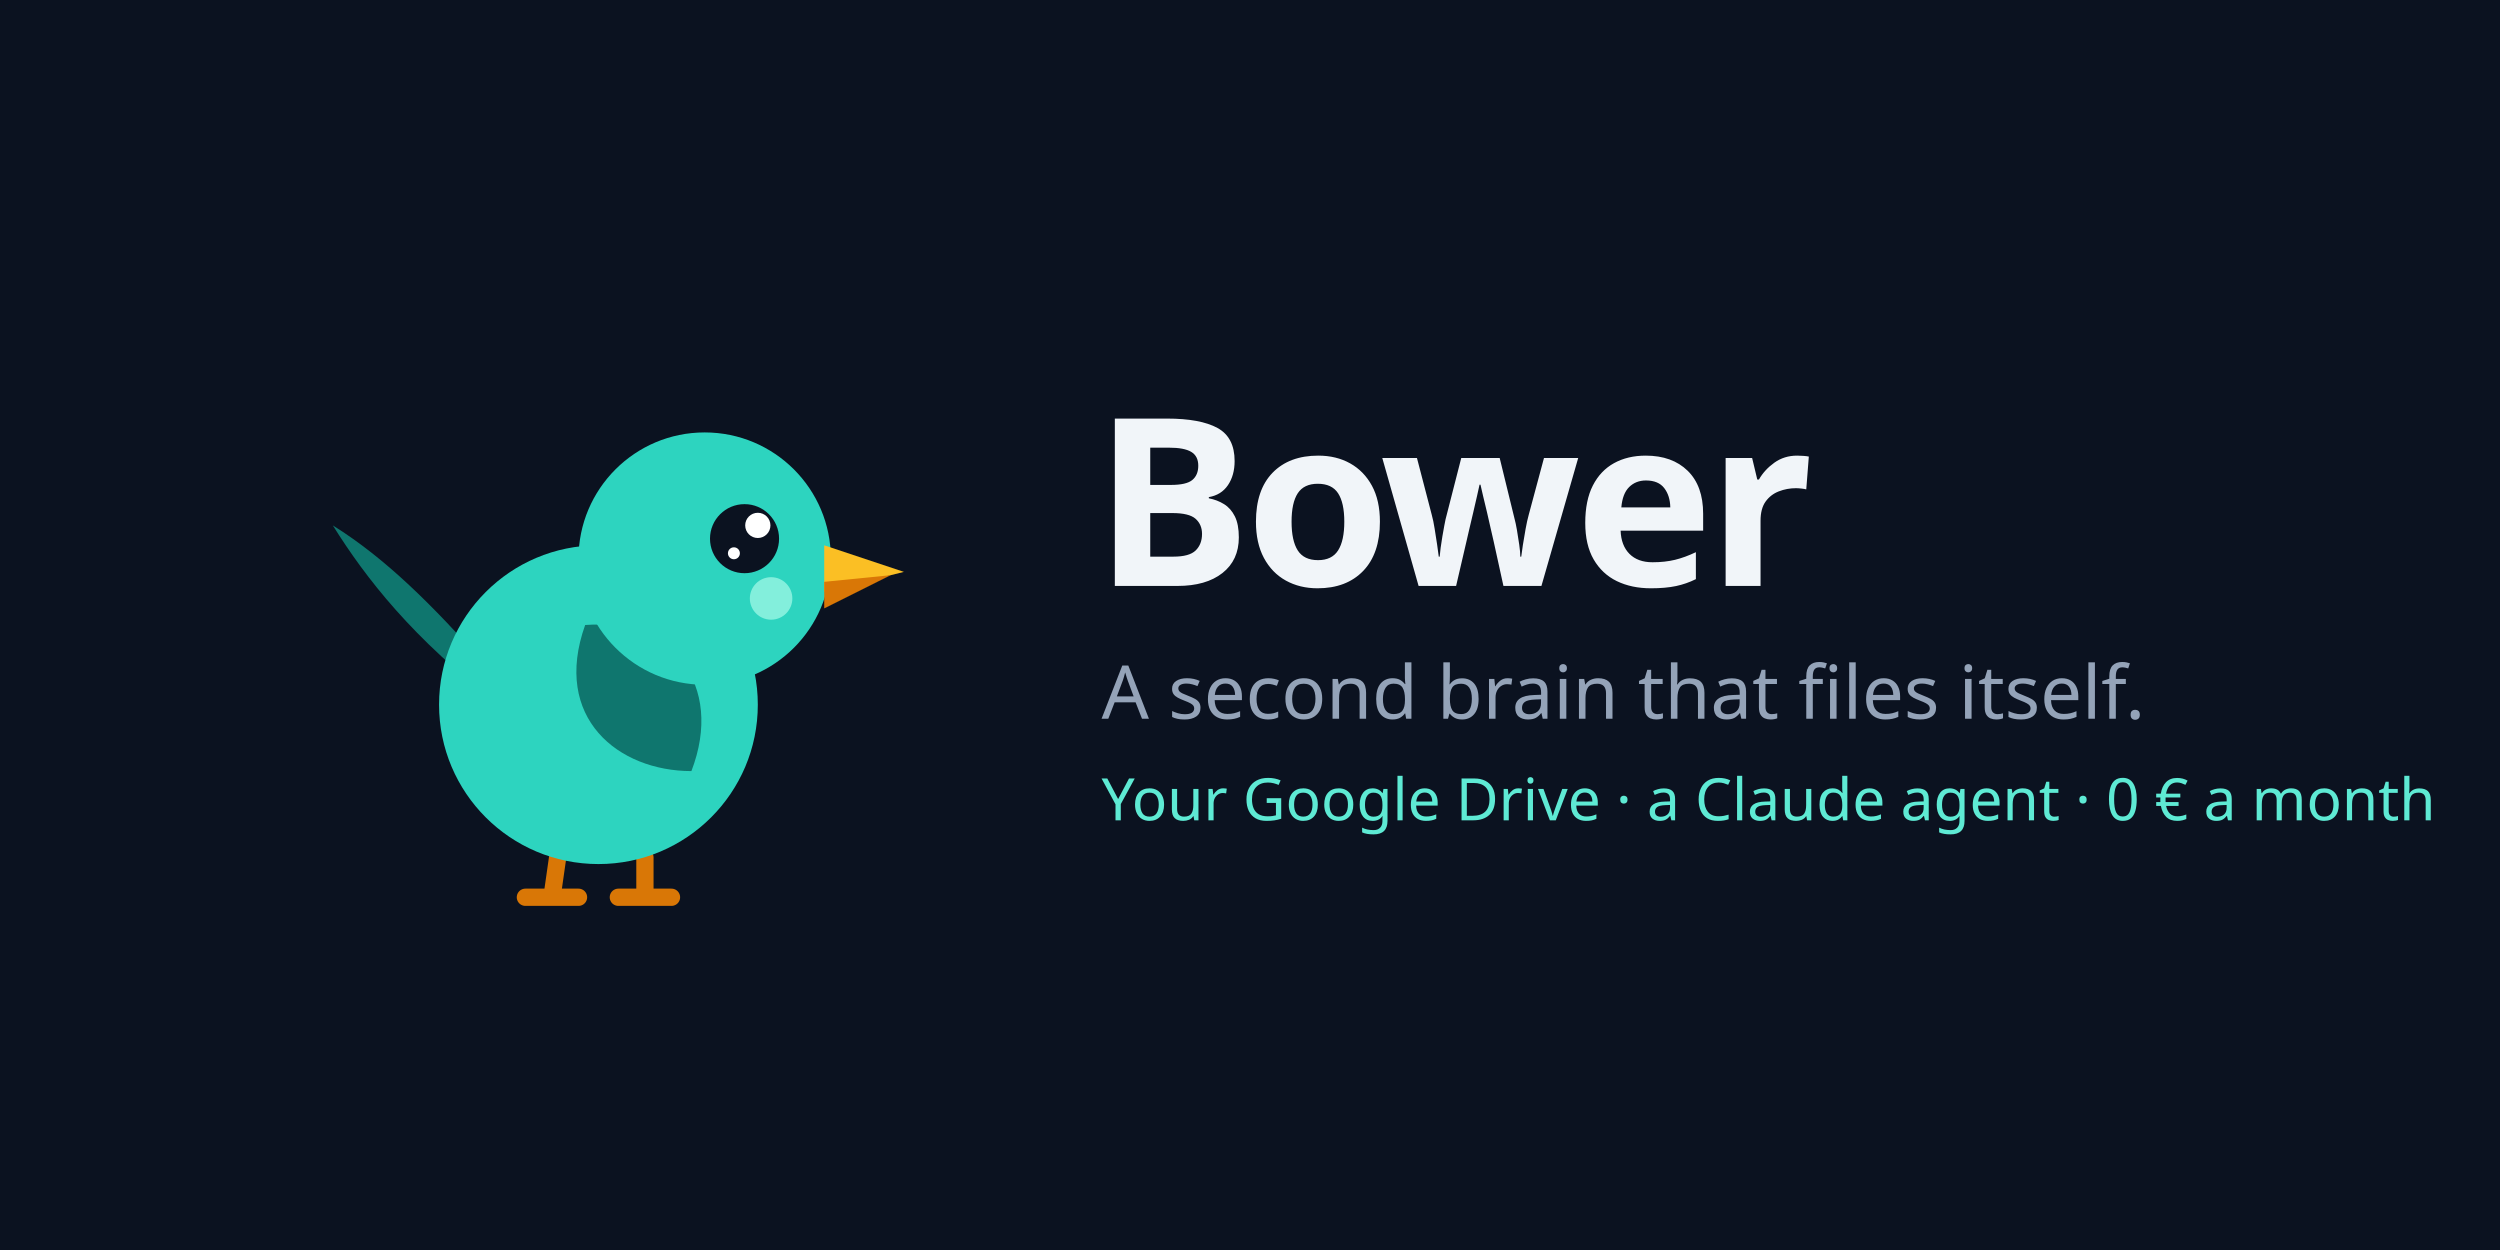
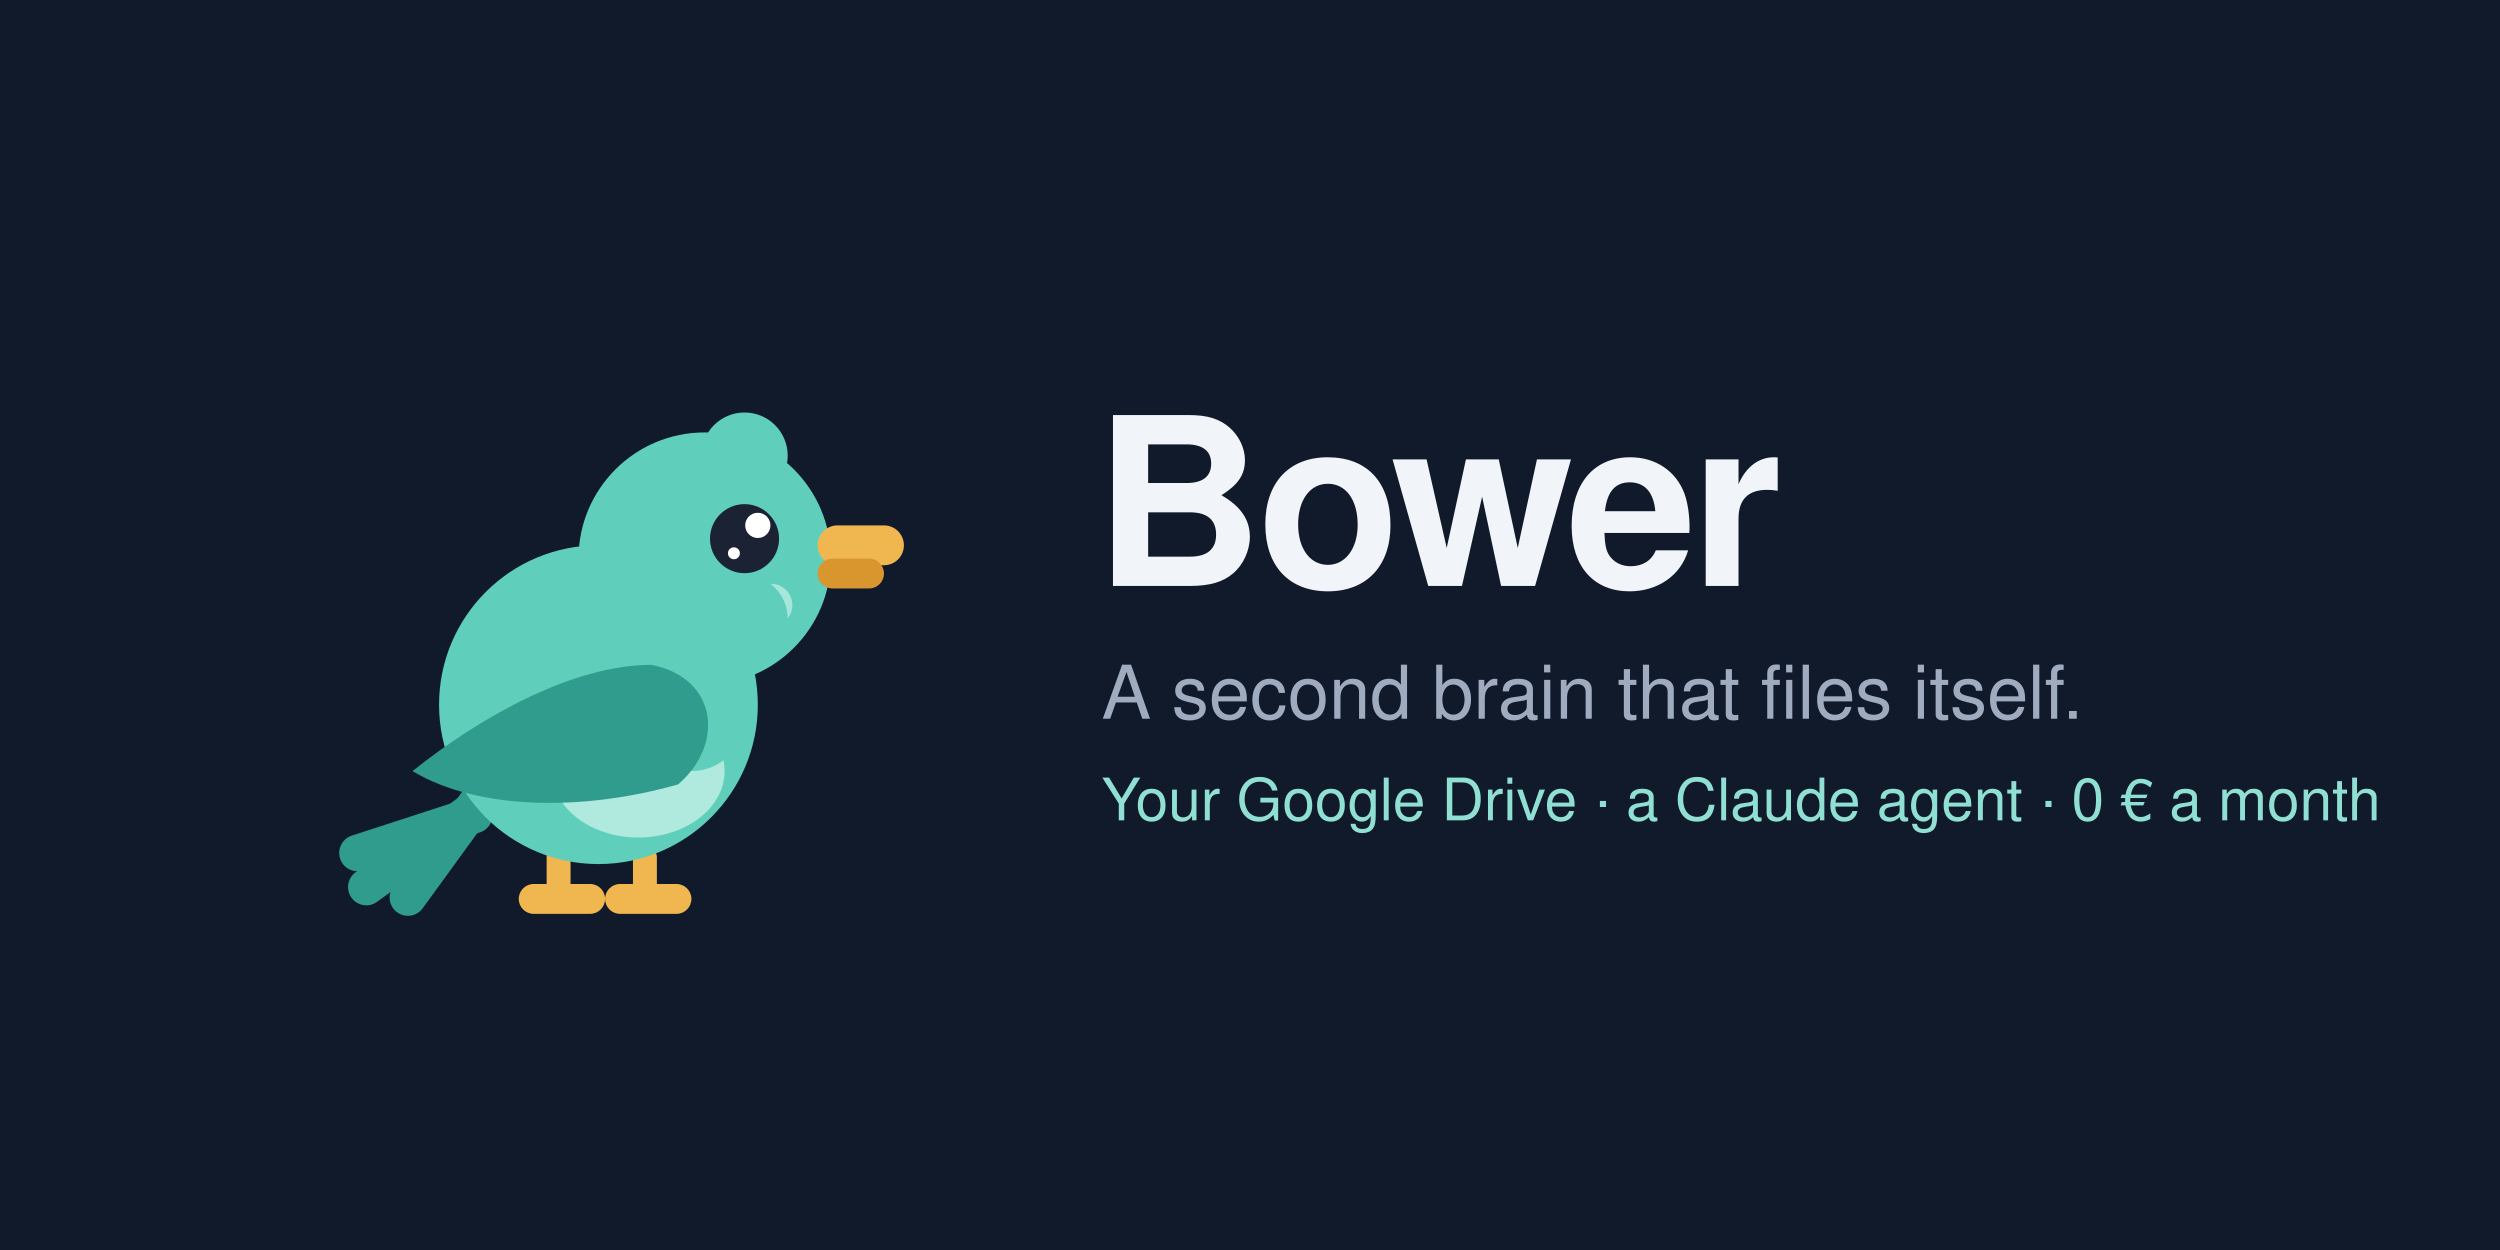
<svg xmlns="http://www.w3.org/2000/svg" viewBox="0 0 1280 640" width="1280" height="640" role="img" aria-label="Bower">
  <style>.b{overflow:visible;display:block;flex-shrink:0}
- .b .bd,.b .hc{fill:#2dd4bf}.b .wp,.b .tf{fill:#0f766e}.b .ch{fill:#99f6e4;opacity:.8}
- .b .ec{fill:#0b1220}.b .eh{fill:#fff}.b .bk{fill:#fbbf24}.b .bj{fill:#d97706}
- .b .lg{fill:none;stroke:#d97706;stroke-width:2.6;stroke-linecap:round;stroke-linejoin:round}
+ .b .bd,.b .hc,.b .nk,.b .ld,.b .lb{fill:#5fcfbc}.b .wp,.b .tf{fill:#2f9c8d}.b .ch{fill:#b9ece2;opacity:.9}.b .ck{fill:#b9ece2;opacity:.8}.b .ec{fill:#1b2233}.b .eh{fill:#fff}.b .fo{fill:#f0b64f}.b .dd{fill:#9fabbf}.b .rn{fill:none;stroke:#7d8aa3;stroke-width:1.6;stroke-linecap:round}.b .nest2{fill:none;stroke:#8a5a3b;stroke-width:2.4;stroke-linecap:round}.b .ex{font-family:'Segoe UI',system-ui,-apple-system,Helvetica,Arial,sans-serif;font-weight:700;font-size:16px;fill:#f0b64f}.b .ld,.b .lb{transform-box:fill-box;transform-origin:center}.b .tu{transform-box:fill-box;transform-origin:95% 60%}.b .nest{fill:none;stroke:#8a5a3b;stroke-width:2.4;stroke-linecap:round}
+ .b .bk{fill:#f0b64f}.b .bj{fill:#d9952e}
+ .b .lg{fill:none;stroke:#f0b64f;stroke-width:3.6;stroke-linecap:round;stroke-linejoin:round}
.b .tw{fill:none;stroke:#fbbf24;stroke-width:2.6;stroke-linecap:round}
.b .pp,.b .nestpile{fill:#fff;stroke:#94a3b8;stroke-width:1}
- .b .nt{font-family:Poppins,'Segoe UI',system-ui,sans-serif;font-weight:700;font-size:13px;fill:#5eead4}
- .b .qm,.b .zz{font-family:Poppins,'Segoe UI',system-ui,sans-serif;font-weight:700;fill:#e6ebf2}.b .qm{font-size:18px}.b .zz{font-size:12px}
+ .b .nt{font-family:'Segoe UI',system-ui,-apple-system,Helvetica,Arial,sans-serif;font-weight:700;font-size:13px;fill:#5eead4}
+ .b .qm,.b .zz{font-family:'Segoe UI',system-ui,-apple-system,Helvetica,Arial,sans-serif;font-weight:700;fill:#e6ebf2}.b .qm{font-size:18px}.b .zz{font-size:12px}
.b .sp{fill:#fbbf24;transform-box:fill-box;transform-origin:center}
.b .cl{fill:none;stroke:#64748b;stroke-width:1.8;stroke-linecap:round;stroke-linejoin:round}
- .b .wall{fill:none;stroke:#92400e;stroke-width:2.6;stroke-linecap:round}
- .b .tray{fill:#334155}.b .nest{fill:#92400e}.b .sgem{fill:#38bdf8}.b .sgemhl{fill:#e0f2fe}
+ .b .bp,.b .bn{fill:none;stroke:#8a5a3b;stroke-width:2.4;stroke-linecap:round}.b .bp{stroke:#f0b64f}
+ .b .tray{fill:#334155}.b .sgem{fill:#38bdf8}.b .sgemhl{fill:#e0f2fe}
.b .rig,.b .turn{transform-box:fill-box;transform-origin:50% 100%}
- .b .hd{transform-box:fill-box;transform-origin:22% 87%}
+ .b .hd{transform-box:view-box;transform-origin:60px 64px}
.b .jw{transform-box:fill-box;transform-origin:0% 15%}
- .b .wg{transform-box:fill-box;transform-origin:25% 5%}
- .b .tl{transform-box:fill-box;transform-origin:92% 75%}
- .b .ft{transform-box:fill-box;transform-origin:50% 0%}
+ .b .wg{transform-box:view-box;transform-origin:54px 57px}
+ .b .tl{transform-box:view-box;transform-origin:30px 76px}
+ .b .ft{transform-box:view-box;transform-origin:47px 84px}
.b .ey{transform-box:fill-box;transform-origin:center}
.b .x{opacity:0}
.p-idle .rig{animation:breathe 3.2s ease-in-out infinite}.p-idle .ey{animation:blink 4.5s infinite}
- .p-look .rig{animation:breathe 3.2s ease-in-out infinite}.p-look .turn{animation:turnaround 11s ease-in-out infinite}.p-look .hd{animation:idlelook 11s ease-in-out infinite}.p-look .tl{animation:tailflick 11s ease-in-out infinite}.p-look .ey{animation:blink 4.5s infinite}
- .p-hello .rig{animation:arrive 4.5s ease-out infinite}.p-hello .wg{animation:arrivewing 4.5s linear infinite}.p-hello .ft{animation:tuck 4.5s linear infinite}.p-hello .jw{animation:chirp 4.5s linear infinite}.p-hello .hd{animation:landlook 4.5s ease-out infinite}.p-hello .ey{animation:blink 4.5s infinite}.p-hello .tl{animation:tailsettle 4.5s ease-out infinite}
- .p-shiny .rig{animation:excite 3s ease-in-out infinite}.p-shiny .hd{animation:lean 3s ease-in-out infinite}.p-shiny .ey{animation:dilate 3s ease-in-out infinite}.p-shiny .wg{animation:flutter .16s linear infinite alternate}.p-shiny .tl{animation:tailwag .5s ease-in-out infinite alternate}.p-shiny .sgem,.p-shiny .sgemhl{opacity:1}.p-shiny .sspark{opacity:1;animation:twinkle 1s ease-in-out infinite}
- .p-sing .rig{animation:bounce 1s ease-in-out infinite}.p-sing .hd{animation:singhead 2s ease-in-out infinite}.p-sing .jw{animation:sing .45s ease-in-out infinite alternate}.p-sing .tl{animation:tailwag .25s ease-in-out infinite alternate}.p-sing .nt{opacity:1;animation:notes 2.4s ease-out infinite}.p-sing .n2{animation-delay:.8s}.p-sing .n3{animation-delay:1.6s}.p-sing .ey{animation:blink 4.5s infinite}
- .p-tidy .rig{animation:ferry 6s ease-in-out infinite}.p-tidy .turn{animation:ferryturn 6s linear infinite}.p-tidy .wg{animation:flap .2s ease-in-out infinite alternate}.p-tidy .ft{transform:scaleY(.4)}.p-tidy .tl{animation:tailstream 6s linear infinite}.p-tidy .cpaper{animation:cpaper 6s linear infinite}.p-tidy .ctwig{animation:ctwig 6s linear infinite}.p-tidy .tray,.p-tidy .nest,.p-tidy .traypaper{opacity:1}.p-tidy .np1{animation:np1 6s linear infinite}.p-tidy .np2{animation:np2 6s linear infinite}
- .p-fly .rig{animation:bob .5s ease-in-out infinite alternate}.p-fly .wg{animation:flap .2s ease-in-out infinite alternate}.p-fly .ft{transform:scaleY(.4)}.p-fly .tl{transform:rotate(-16deg)}.p-fly .cpaper{opacity:1}
- .p-dance .rig{animation:strut 3.6s ease-in-out infinite}.p-dance .wg{animation:wingspread 3.6s ease-in-out infinite}.p-dance .tl{animation:tailfan 3.6s ease-in-out infinite}.p-dance .hd{animation:proudhead 3.6s ease-in-out infinite}.p-dance .jw{transform:rotate(10deg)}.p-dance .sp{opacity:1;animation:twinkle 1.2s ease-in-out infinite}.p-dance .sp2{animation-delay:.5s}
- .p-confused .rig{animation:breathe 3.2s ease-in-out infinite}.p-confused .hd{animation:puzzle 3.2s ease-in-out infinite}.p-confused .wg{animation:shrug 3.2s ease-in-out infinite}.p-confused .qm{opacity:1;animation:rise 3.2s ease-in-out infinite}.p-confused .ey{animation:blink 4.5s infinite}
- .p-build .rig{animation:buildhop 4.8s ease-in-out infinite}.p-build .ctwig{opacity:1}.p-build .wall{opacity:1;stroke-dasharray:40;stroke-dashoffset:40;animation:draw 4.8s linear infinite}.p-build .w2{animation-delay:.6s}.p-build .w3{animation-delay:1.2s}.p-build .w4{animation-delay:1.8s}.p-build .w5{animation-delay:2.4s}.p-build .w6{animation-delay:3s}.p-build .ey{animation:blink 4.5s infinite}.p-build .tl{animation:tailflick 4.8s ease-in-out infinite}
- .p-sleep .rig{animation:breathe 4.8s ease-in-out infinite}.p-sleep .ey{transform:scaleY(.12)}.p-sleep .hd{transform:translate(-3px,5px) rotate(12deg)}.p-sleep .zz{opacity:1;animation:drift 3s ease-in-out infinite}.p-sleep .z2{animation-delay:1.2s}
+ .p-look .rig{animation:breathe 3.2s ease-in-out infinite}.p-look .turn{animation:turnaround 11s ease-in-out infinite}.p-look .hd{animation:idlelook 11s ease-in-out infinite}.p-look .tl{animation:tailflick 11s ease-in-out infinite}.p-look .ey{animation:blink 4.5s infinite}.p-look .ft{animation:shift 11s ease-in-out infinite}.p-look .dd{animation:dots 11s infinite}.p-look .d2{animation-delay:.25s}.p-look .d3{animation-delay:.5s}
+ .p-hello .rig{animation:arrive 4.5s ease-out infinite}.p-hello .wg{animation:arrivewing 4.5s linear infinite}.p-hello .ft{animation:landlegs 4.5s ease-out infinite}.p-hello .jw{animation:chirp 4.5s linear infinite}.p-hello .hd{animation:landlook 4.5s ease-out infinite}.p-hello .tu{animation:tuftpop 4.5s ease-out infinite}.p-hello .lb{animation:smile 4.5s ease-out infinite}.p-hello .ey{animation:blink 4.5s infinite}.p-hello .tl{animation:tailsettle 4.5s ease-out infinite}
+ .p-shiny .rig{animation:excite 3s ease-in-out infinite}.p-shiny .hd{animation:reach 3s ease-in-out infinite}.p-shiny .tu{transform:rotate(-55deg)}.p-shiny .ex{animation:bang 3s ease-out infinite}.p-shiny .s2{animation-delay:.5s}.p-shiny .ey{animation:dilate 3s ease-in-out infinite}.p-shiny .ft{animation:shinylegs 3s ease-in-out infinite}.p-shiny .wg{animation:flutter .16s linear infinite alternate}.p-shiny .tl{animation:tailwag .5s ease-in-out infinite alternate}.p-shiny .sgem,.p-shiny .sgemhl{opacity:1}.p-shiny .sspark{opacity:1;animation:twinkle 1s ease-in-out infinite}
+ .p-sing .rig{animation:bounce 1s ease-in-out infinite}.p-sing .hd{animation:singhead 2s ease-in-out infinite}.p-sing .lb{transform:translateY(-6px)}.p-sing .tu{transform:rotate(-40deg)}.p-sing .wg{animation:sway 1s ease-in-out infinite alternate}.p-sing .jw{animation:sing .45s ease-in-out infinite alternate}.p-sing .tl{animation:tailwag .25s ease-in-out infinite alternate}.p-sing .nt{opacity:1;animation:notes 2.4s ease-out infinite}.p-sing .n2{animation-delay:.8s}.p-sing .n3{animation-delay:1.6s}.p-sing .ey{animation:blink 4.5s infinite}
+ .p-tidy .rig{animation:ferry 6s ease-in-out infinite}.p-tidy .turn{animation:ferryturn 6s linear infinite}.p-tidy .wg{animation:flap .2s ease-in-out infinite alternate}.p-tidy .ft{transform:scaleY(.4)}.p-tidy .lb{transform:translateY(-6px)}.p-tidy .tu{transform:rotate(-45deg)}.p-tidy .tl{animation:tailstream 6s linear infinite}.p-tidy .cpaper{animation:cpaper 6s linear infinite}.p-tidy .ctwig{animation:ctwig 6s linear infinite}.p-tidy .tray,.p-tidy .nest,.p-tidy .traypaper{opacity:1}.p-tidy .np1{animation:np1 6s linear infinite}.p-tidy .np2{animation:np2 6s linear infinite}
+ .p-fly .rig{animation:bob .5s ease-in-out infinite alternate}.p-fly .wg{animation:flap .2s ease-in-out infinite alternate}.p-fly .ft{transform:scaleY(.4)}.p-fly .lb{transform:translateY(-6px)}.p-fly .tl{transform:rotate(-16deg)}.p-fly .cpaper{opacity:1}
+ .p-dance .rig{animation:strut 3.6s ease-in-out infinite}.p-dance .wg{animation:wingspread 3.6s ease-in-out infinite}.p-dance .tl{animation:tailfan 3.6s ease-in-out infinite}.p-dance .hd{animation:proudhead 3.6s ease-in-out infinite}.p-dance .jw{transform:rotate(10deg)}.p-dance .ft{animation:steps .45s ease-in-out infinite alternate}.p-dance .lb{transform:translateY(-6px)}.p-dance .tu{animation:tuftdance 3.6s ease-in-out infinite}.p-dance .sp{opacity:1;animation:twinkle 1.2s ease-in-out infinite}.p-dance .sp2{animation-delay:.5s}
+ .p-confused .rig{animation:breathe 3.2s ease-in-out infinite}.p-confused .hd{animation:puzzle 3.2s ease-in-out infinite}.p-confused .wg{animation:shrug 3.2s ease-in-out infinite}.p-confused .tu{transform:rotate(18deg) translateY(2px)}.p-confused .ld{transform:translateY(3px)}.p-confused .qm{opacity:1;animation:rise 3.2s ease-in-out infinite}.p-confused .ey{animation:blink 4.5s infinite}
+ .p-build .rig{animation:build 7.2s ease-in-out infinite}.p-build .hd{animation:buildhead 7.2s ease-in-out infinite}.p-build .ctwig{animation:buildtwig 7.2s linear infinite}.p-build .ft{animation:buildlegs2 7.2s ease-in-out infinite}.p-build .wg{animation:buildwing 7.2s ease-in-out infinite}.p-build .lb{transform:translateY(-5px)}.p-build .bn{opacity:1}.p-build .bp{opacity:1}.p-build .bp1{animation:bp1 7.2s linear infinite}.p-build .bp2{animation:bp2 7.2s linear infinite}.p-build .bp3{animation:bp3 7.2s linear infinite}.p-build .bt1{animation:bt1 7.2s linear infinite}.p-build .bt2{animation:bt2 7.2s linear infinite}.p-build .bt3{animation:bt3 7.2s linear infinite}.p-build .ey{animation:blink 4.5s infinite}
+ .p-sleep .rig{--rest:5px;animation:breathe 4.8s ease-in-out infinite}.p-sleep .nest2{opacity:1}.p-sleep .ft{transform:scaleY(0)}.p-sleep .wg{transform:rotate(-8deg)}.p-sleep .ld{transform:translateY(10px)}.p-sleep .lb{transform:translateY(-5px)}.p-sleep .hd{transform:translate(-2px,8px) rotate(12deg)}.p-sleep .zz{opacity:1;animation:drift 3s ease-in-out infinite}.p-sleep .z2{animation-delay:1.2s}
.p-peek .hd{animation:peekup 4s ease-in-out infinite}.p-peek .ey{animation:look 3s ease-in-out infinite}
- .p-offline .rig{transform:scale(1.1,1.05);filter:saturate(.3) brightness(.85)}.p-offline .tl{transform:scale(1.2)}.p-offline .cl{opacity:1}.p-offline .ey{animation:blink 6s infinite}
- .p-done .rig{animation:hopwink 3s ease-in-out infinite}.p-done .ey{animation:wink 3s linear infinite}.p-done .jw{transform:rotate(12deg)}.p-done .tl{animation:tailwag .5s ease-in-out infinite alternate}
- .e-happy .jw{transform:rotate(16deg)}.e-happy .hd{transform:rotate(-6deg)}
- .e-curious .ey{transform:scale(1.25)}.e-curious .hd{transform:rotate(-12deg) translate(2px,-3px)}
- .e-worried .ey{transform:scaleY(.6)}.e-worried .hd{transform:rotate(10deg) translateY(2px)}
- .e-sleepy .ey{transform:scaleY(.12)}.e-sleepy .hd{transform:translate(-3px,5px) rotate(12deg)}
- .e-proud .hd{transform:rotate(-14deg) translateY(-3px)}.e-proud .tl{transform:scale(1.3) rotate(-12deg)}.e-proud .wg{transform:rotate(-30deg)}.e-proud .jw{transform:rotate(8deg)}
+ .p-offline .rig{filter:saturate(.35) brightness(.85)}.p-offline .cl{opacity:1}.p-offline .rn{opacity:1;animation:rain 1s linear infinite}.p-offline .r2{animation-delay:.25s}.p-offline .r3{animation-delay:.5s}.p-offline .r4{animation-delay:.75s}.p-offline .ld{transform:translateY(5px)}.p-offline .hd{transform:rotate(8deg) translateY(3px)}.p-offline .wg{transform:rotate(112deg)}.p-offline .ft{transform:scaleY(.8)}.p-offline .ey{animation:blink 6s infinite}
+ .p-done .rig{animation:hopwink 3s ease-in-out infinite}.p-done .ey{animation:wink 3s linear infinite}.p-done .jw{transform:rotate(12deg)}.p-done .lb{transform:translateY(-6px)}.p-done .wg{animation:cheer 3s ease-in-out infinite}.p-done .ft{animation:crouch 3s ease-in-out infinite}.p-done .hd{animation:cheerhead 3s ease-in-out infinite}.p-done .tl{animation:tailwag .5s ease-in-out infinite alternate}
+ .e-happy .jw{transform:rotate(16deg)}.e-happy .hd{transform:rotate(-6deg) translateY(-3px)}.e-happy .lb{transform:translateY(-6px)}.e-happy .tu{transform:rotate(-30deg)}
+ .e-curious .ey{transform:scale(1.35)}.e-curious .hd{transform:rotate(-14deg) translate(3px,-9px)}.e-curious .tu{transform:rotate(-50deg)}
+ .e-worried .ld{transform:translateY(5px)}.e-worried .hd{transform:rotate(12deg) translateY(4px)}.e-worried .tu{transform:rotate(16deg) translateY(2px)}
+ .e-sleepy .ld{transform:translateY(10px)}.e-sleepy .lb{transform:translateY(-5px)}.e-sleepy .hd{transform:translate(-2px,8px) rotate(12deg)}
+ .e-proud .hd{transform:rotate(-16deg) translateY(-8px)}.e-proud .tl{transform:scale(1.2) rotate(-14deg)}.e-proud .wg{transform:rotate(-70deg)}.e-proud .jw{transform:rotate(8deg)}.e-proud .lb{transform:translateY(-6px)}.e-proud .tu{transform:rotate(-60deg)}
.flip .turn{transform:scaleX(-1)}
- @keyframes breathe{0%,100%{transform:translateY(0)}50%{transform:translateY(-1.5px)}}
+ @keyframes breathe{0%,100%{transform:translateY(var(--rest,0px))}50%{transform:translateY(calc(var(--rest,0px) - 1.5px))}}
@keyframes blink{0%,91%,97%,100%{transform:scaleY(1)}94%{transform:scaleY(.1)}}
@keyframes turnaround{0%,60%{transform:scaleX(1)}63%,86%{transform:scaleX(-1)}89%,100%{transform:scaleX(1)}}
- @keyframes idlelook{0%,10%,100%{transform:rotate(0)}16%,28%{transform:rotate(-14deg) translate(-1px,-2px)}34%,40%{transform:rotate(0)}44%,52%{transform:rotate(10deg) translate(1px,2px)}56%{transform:rotate(0)}66%,80%{transform:rotate(-9deg)}88%{transform:rotate(3deg)}}
+ @keyframes idlelook{0%,10%,100%{transform:rotate(0) translateY(0)}16%,28%{transform:rotate(-16deg) translateY(-7px)}34%,40%{transform:rotate(0) translateY(0)}44%,52%{transform:rotate(14deg) translateY(3px)}56%{transform:rotate(0) translateY(0)}66%,80%{transform:rotate(-8deg) translateY(-9px)}88%{transform:rotate(4deg) translateY(0)}}
@keyframes tailflick{0%,38%,46%,100%{transform:rotate(0)}40%{transform:rotate(-18deg)}43%{transform:rotate(8deg)}}
@keyframes arrive{0%{transform:translate(-150px,-60px) rotate(-8deg)}26%{transform:translate(-8px,-6px) rotate(0)}30%{transform:translate(0,0) scale(1.14,.84)}38%{transform:scale(.97,1.04)}44%{transform:scale(1)}58%{transform:scaleY(.9)}64%{transform:translateY(-14px) scaleY(1.06)}72%{transform:translateY(0) scale(1.08,.92)}78%,100%{transform:scale(1)}}
- @keyframes arrivewing{0%{transform:rotate(-44deg)}2%{transform:rotate(18deg)}4%{transform:rotate(-44deg)}6%{transform:rotate(18deg)}8%{transform:rotate(-44deg)}10%{transform:rotate(18deg)}12%{transform:rotate(-44deg)}14%{transform:rotate(18deg)}16%{transform:rotate(-44deg)}18%{transform:rotate(18deg)}20%{transform:rotate(-44deg)}22%{transform:rotate(18deg)}24%{transform:rotate(-44deg)}26%{transform:rotate(18deg)}28%{transform:rotate(-44deg)}30%,100%{transform:rotate(0)}}
+ @keyframes arrivewing{0%{transform:rotate(44deg)}2%{transform:rotate(-18deg)}4%{transform:rotate(44deg)}6%{transform:rotate(-18deg)}8%{transform:rotate(44deg)}10%{transform:rotate(-18deg)}12%{transform:rotate(44deg)}14%{transform:rotate(-18deg)}16%{transform:rotate(44deg)}18%{transform:rotate(-18deg)}20%{transform:rotate(44deg)}22%{transform:rotate(-18deg)}24%{transform:rotate(44deg)}26%{transform:rotate(-18deg)}28%{transform:rotate(44deg)}30%,100%{transform:rotate(0)}}
@keyframes tuck{0%,26%{transform:scaleY(.3)}30%,100%{transform:scaleY(1)}}
@keyframes chirp{0%,44%,56%,100%{transform:rotate(0)}47%,53%{transform:rotate(24deg)}50%{transform:rotate(4deg)}}
@keyframes landlook{0%,28%{transform:rotate(6deg)}34%,48%{transform:rotate(-12deg)}56%,100%{transform:rotate(0)}}
- @keyframes excite{0%,100%{transform:rotate(6deg) translateY(0)}20%{transform:rotate(6deg) translateY(-4px)}30%{transform:rotate(6deg) translateY(0)}40%{transform:rotate(6deg) translateY(-3px)}50%,70%{transform:rotate(8deg) translate(4px,0)}}
+ @keyframes excite{0%,18%{transform:translateX(0) scale(1)}22%{transform:scale(1.06,.9)}30%{transform:translateY(-10px) scale(.96,1.08)}36%{transform:translateX(6px) scale(1.08,.92)}42%{transform:translateX(6px) scale(1)}56%{transform:translateX(6px) scale(1.06,.9)}64%{transform:translate(12px,-10px) scale(.96,1.08)}70%{transform:translateX(18px) scale(1.08,.92)}76%,100%{transform:translateX(18px) scale(1)}}
@keyframes lean{0%,100%{transform:rotate(-12deg) translate(2px,-3px)}50%{transform:rotate(-16deg) translate(4px,-4px)}}
@keyframes dilate{0%,100%{transform:scale(1.2)}50%{transform:scale(1.4)}}
- @keyframes flutter{from{transform:rotate(0)}to{transform:rotate(-22deg)}}
+ @keyframes flutter{from{transform:rotate(10deg)}to{transform:rotate(45deg)}}
@keyframes tailwag{from{transform:rotate(-10deg)}to{transform:rotate(10deg)}}
@keyframes bounce{0%,100%{transform:translateY(0) scale(1)}50%{transform:translateY(-4px) scale(1.02,.98)}}
@keyframes singhead{0%,100%{transform:rotate(-16deg) translateY(-2px)}50%{transform:rotate(-22deg) translateY(-3px)}}
@keyframes sing{from{transform:rotate(4deg)}to{transform:rotate(26deg)}}
@keyframes notes{0%{opacity:0;transform:translate(0,4px)}15%{opacity:1}100%{opacity:0;transform:translate(10px,-30px) rotate(12deg)}}
@keyframes ferry{0%,4%{transform:translateX(34px)}16%{transform:translateX(-34px) translateY(-14px)}20%{transform:translateX(-34px) scale(1.08,.92)}26%{transform:translateX(-34px)}42%{transform:translateX(34px) translateY(-16px)}46%{transform:translateX(34px) scale(1.08,.92)}52%{transform:translateX(34px)}64%{transform:translateX(-34px) translateY(-14px)}68%{transform:translateX(-34px) scale(1.08,.92)}74%{transform:translateX(-34px)}90%{transform:translateX(34px) translateY(-16px)}94%{transform:translateX(34px) scale(1.08,.92)}100%{transform:translateX(34px)}}
@keyframes ferryturn{0%,24%{transform:scaleX(-1)}26%,50%{transform:scaleX(1)}52%,72%{transform:scaleX(-1)}74%,100%{transform:scaleX(1)}}
- @keyframes flap{from{transform:rotate(-44deg)}to{transform:rotate(18deg)}}
+ @keyframes flap{from{transform:rotate(60deg)}to{transform:rotate(-10deg)}}
@keyframes bob{from{transform:translateY(0)}to{transform:translateY(-3px)}}
@keyframes cpaper{0%,24%{opacity:0}26%,46%{opacity:1}48%,100%{opacity:0}}
@keyframes ctwig{0%,72%{opacity:0}74%,94%{opacity:1}96%,100%{opacity:0}}
@keyframes np1{0%,46%{opacity:0}48%,100%{opacity:1}}
@keyframes np2{0%,94%{opacity:0}96%,100%{opacity:1}}
@keyframes strut{0%,100%{transform:translateX(0) rotate(0)}10%{transform:translateX(-10px) rotate(-5deg)}20%{transform:translateX(10px) rotate(5deg)}30%{transform:translateX(-10px) rotate(-5deg)}40%{transform:translateX(0) rotate(0)}52%,68%{transform:rotate(24deg)}80%{transform:rotate(0) translateY(-10px)}88%{transform:translateY(0) scale(1.08,.92)}94%{transform:scale(1)}}
- @keyframes wingspread{0%,44%,100%{transform:rotate(0) scale(1)}50%,66%{transform:rotate(-60deg) scale(1.25,1.1)}}
+ @keyframes wingspread{0%,44%,100%{transform:rotate(0) scale(1)}50%,66%{transform:rotate(75deg) scale(1.15,1.1)}}
@keyframes tailfan{0%,44%,100%{transform:scale(1)}50%,70%{transform:scale(1.35) rotate(-14deg)}}
@keyframes proudhead{0%,44%,100%{transform:rotate(0)}50%,70%{transform:rotate(-14deg) translateY(-2px)}}
@keyframes twinkle{0%,100%{opacity:.2;transform:scale(.7)}50%{opacity:1;transform:scale(1.15)}}
@keyframes puzzle{0%,100%{transform:rotate(-14deg) translateY(1px)}45%,55%{transform:rotate(16deg) translateY(2px)}}
- @keyframes shrug{0%,30%,70%,100%{transform:rotate(0) translateY(0)}40%,60%{transform:rotate(-30deg) translateY(-6px)}}
+ @keyframes shrug{0%,30%,70%,100%{transform:rotate(0) translateY(0)}40%,60%{transform:rotate(30deg) translateY(-6px)}}
@keyframes rise{0%,25%{opacity:0;transform:translateY(4px)}45%,80%{opacity:1;transform:translateY(0)}100%{opacity:0;transform:translateY(-4px)}}
@keyframes buildhop{0%,100%{transform:translateX(-22px)}12%{transform:translateX(-22px) translateY(-10px)}25%{transform:translateX(22px) scale(1.06,.94)}30%{transform:translateX(22px) scale(1)}37%{transform:translateX(22px) translateY(-10px)}50%{transform:translateX(-22px) scale(1.06,.94)}55%{transform:translateX(-22px) scale(1)}62%{transform:translateX(-22px) translateY(-10px)}75%{transform:translateX(22px) scale(1.06,.94)}80%{transform:translateX(22px) scale(1)}87%{transform:translateX(22px) translateY(-10px)}}
@keyframes draw{0%{stroke-dashoffset:40}20%,88%{stroke-dashoffset:0}92%,100%{stroke-dashoffset:40}}
@keyframes drift{0%{opacity:0;transform:translate(0,4px)}30%{opacity:1}100%{opacity:0;transform:translate(6px,-18px)}}
- @keyframes peekup{0%,70%,100%{transform:translateY(0) rotate(0)}78%,90%{transform:translateY(-8px) rotate(-8deg)}}
- @keyframes tailsettle{0%,28%{transform:rotate(-24deg)}31%{transform:rotate(16deg)}35%{transform:rotate(-10deg)}39%{transform:rotate(5deg)}43%,100%{transform:rotate(0)}}@keyframes tailstream{0%,4%,26%,52%,74%,100%{transform:rotate(0)}8%,22%,30%,48%,56%,70%,78%,96%{transform:rotate(-20deg)}}@keyframes look{0%,100%{transform:translateX(-2px)}50%{transform:translateX(2px)}}
- @keyframes hopwink{0%,100%{transform:translateY(0)}20%{transform:scaleY(.9)}32%{transform:translateY(-14px) scaleY(1.05)}44%{transform:translateY(0) scale(1.08,.92)}52%{transform:scale(1)}}
+ @keyframes peekup{0%,60%,100%{transform:translateY(0) rotate(0)}68%,74%{transform:translateY(-14px) rotate(-10deg)}80%,88%{transform:translateY(-14px) rotate(12deg)}}
+ @keyframes tailsettle{0%,28%{transform:rotate(-24deg)}31%{transform:rotate(16deg)}35%{transform:rotate(-10deg)}39%{transform:rotate(5deg)}43%,100%{transform:rotate(0)}}@keyframes tailstream{0%,4%,26%,52%,74%,100%{transform:rotate(0)}8%,22%,30%,48%,56%,70%,78%,96%{transform:rotate(-20deg)}}@keyframes pump{0%,20%,60%,100%{transform:rotate(0)}30%,50%{transform:rotate(-80deg)}}
+ @keyframes buildlegs{0%,4%,16%,29%,41%,54%,66%,79%,91%,100%{transform:scaleY(1)}8%,33%,58%,83%{transform:scaleY(.65)}12%,37%,62%,87%{transform:scaleY(1.2)}}
+ @keyframes crouch{0%,60%,100%{transform:scaleY(1)}20%{transform:scaleY(.65)}32%{transform:scaleY(1.2)}44%{transform:scaleY(.7)}52%{transform:scaleY(1)}}
+ @keyframes cheer{0%,12%{transform:rotate(0)}22%,70%{transform:rotate(105deg)}30%,46%,62%{transform:rotate(120deg)}38%,54%{transform:rotate(95deg)}82%,100%{transform:rotate(0)}}
+ @keyframes cheerhead{0%,12%,82%,100%{transform:rotate(0) translateY(0)}22%,70%{transform:rotate(-12deg) translateY(-4px)}}
+ @keyframes rain{0%{opacity:0;transform:translateY(0)}20%{opacity:1}100%{opacity:0;transform:translateY(12px)}}
+ @keyframes steps{from{transform:skewX(-14deg)}to{transform:skewX(14deg)}}
+ @keyframes shift{0%,58%,66%,100%{transform:skewX(0)}60%{transform:skewX(-10deg)}63%{transform:skewX(8deg)}}
+ @keyframes landlegs{0%,26%{transform:scaleY(.3)}30%{transform:scaleY(.7)}38%{transform:scaleY(1.05)}44%,56%{transform:scaleY(1)}60%{transform:scaleY(.7)}66%{transform:scaleY(1.15)}72%{transform:scaleY(.75)}78%,100%{transform:scaleY(1)}}
+ @keyframes shinylegs{0%,18%,42%,76%,100%{transform:scaleY(1)}22%,56%{transform:scaleY(.65)}30%,64%{transform:scaleY(1.2)}36%,70%{transform:scaleY(.75)}}
+ @keyframes build{0.00%{transform:translateX(14px)}2.00%{transform:translateX(14px) scale(1.06,.92)}4.67%{transform:translateX(-14px) translateY(-16px)}7.33%{transform:translateX(-44px) scale(1.08,.92)}8.67%{transform:translateX(-44px)}16.67%{transform:translateX(-44px)}18.67%{transform:translateX(-44px) scale(1.06,.92)}21.33%{transform:translateX(-14px) translateY(-16px)}24.00%{transform:translateX(14px) scale(1.08,.92)}25.33%{transform:translateX(14px)}33.30%{transform:translateX(14px)}33.33%{transform:translateX(14px)}35.33%{transform:translateX(14px) scale(1.06,.92)}38.00%{transform:translateX(-14px) translateY(-16px)}40.67%{transform:translateX(-44px) scale(1.08,.92)}42.00%{transform:translateX(-44px)}50.00%{transform:translateX(-44px)}52.00%{transform:translateX(-44px) scale(1.06,.92)}54.67%{transform:translateX(-14px) translateY(-16px)}57.33%{transform:translateX(14px) scale(1.08,.92)}58.67%{transform:translateX(14px)}66.63%{transform:translateX(14px)}66.67%{transform:translateX(14px)}68.67%{transform:translateX(14px) scale(1.06,.92)}71.33%{transform:translateX(-14px) translateY(-16px)}74.00%{transform:translateX(-44px) scale(1.08,.92)}75.33%{transform:translateX(-44px)}83.33%{transform:translateX(-44px)}85.33%{transform:translateX(-44px) scale(1.06,.92)}88.00%{transform:translateX(-14px) translateY(-16px)}90.67%{transform:translateX(14px) scale(1.08,.92)}92.00%{transform:translateX(14px)}99.97%{transform:translateX(14px)}}@keyframes buildhead{0.00%{transform:rotate(0) translate(0,0)}9.33%{transform:rotate(0) translate(0,0)}12.00%{transform:rotate(34deg) translate(2px,4px)}14.67%{transform:rotate(34deg) translate(2px,4px)}16.67%{transform:rotate(-6deg) translate(0,-3px)}25.33%{transform:rotate(-6deg) translate(0,-3px)}28.00%{transform:rotate(30deg) translate(2px,4px)}30.67%{transform:rotate(30deg) translate(2px,4px)}33.30%{transform:rotate(0) translate(0,0)}33.33%{transform:rotate(0) translate(0,0)}42.67%{transform:rotate(0) translate(0,0)}45.33%{transform:rotate(34deg) translate(2px,4px)}48.00%{transform:rotate(34deg) translate(2px,4px)}50.00%{transform:rotate(-6deg) translate(0,-3px)}58.67%{transform:rotate(-6deg) translate(0,-3px)}61.33%{transform:rotate(30deg) translate(2px,4px)}64.00%{transform:rotate(30deg) translate(2px,4px)}66.63%{transform:rotate(0) translate(0,0)}66.67%{transform:rotate(0) translate(0,0)}76.00%{transform:rotate(0) translate(0,0)}78.67%{transform:rotate(34deg) translate(2px,4px)}81.33%{transform:rotate(34deg) translate(2px,4px)}83.33%{transform:rotate(-6deg) translate(0,-3px)}92.00%{transform:rotate(-6deg) translate(0,-3px)}94.67%{transform:rotate(30deg) translate(2px,4px)}97.33%{transform:rotate(30deg) translate(2px,4px)}99.97%{transform:rotate(0) translate(0,0)}}@keyframes buildtwig{0.00%{opacity:0}13.00%{opacity:0}13.33%{opacity:1}29.33%{opacity:1}29.67%{opacity:0}33.30%{opacity:0}33.33%{opacity:0}46.33%{opacity:0}46.67%{opacity:1}62.67%{opacity:1}63.00%{opacity:0}66.63%{opacity:0}66.67%{opacity:0}79.67%{opacity:0}80.00%{opacity:1}96.00%{opacity:1}96.33%{opacity:0}99.97%{opacity:0}}@keyframes buildlegs2{0.00%{transform:scaleY(1)}2.00%{transform:scaleY(.65)}4.67%{transform:scaleY(1.2)}7.33%{transform:scaleY(.7)}10.00%{transform:scaleY(1)}16.67%{transform:scaleY(1)}18.67%{transform:scaleY(.65)}21.33%{transform:scaleY(1.2)}24.00%{transform:scaleY(.7)}26.67%{transform:scaleY(1)}33.30%{transform:scaleY(1)}33.33%{transform:scaleY(1)}35.33%{transform:scaleY(.65)}38.00%{transform:scaleY(1.2)}40.67%{transform:scaleY(.7)}43.33%{transform:scaleY(1)}50.00%{transform:scaleY(1)}52.00%{transform:scaleY(.65)}54.67%{transform:scaleY(1.2)}57.33%{transform:scaleY(.7)}60.00%{transform:scaleY(1)}66.63%{transform:scaleY(1)}66.67%{transform:scaleY(1)}68.67%{transform:scaleY(.65)}71.33%{transform:scaleY(1.2)}74.00%{transform:scaleY(.7)}76.67%{transform:scaleY(1)}83.33%{transform:scaleY(1)}85.33%{transform:scaleY(.65)}88.00%{transform:scaleY(1.2)}90.67%{transform:scaleY(.7)}93.33%{transform:scaleY(1)}99.97%{transform:scaleY(1)}}@keyframes buildwing{0.00%{transform:rotate(0)}2.67%{transform:rotate(50deg)}4.67%{transform:rotate(-8deg)}6.67%{transform:rotate(40deg)}8.67%{transform:rotate(0)}18.67%{transform:rotate(0)}20.00%{transform:rotate(50deg)}21.33%{transform:rotate(-8deg)}23.33%{transform:rotate(40deg)}25.33%{transform:rotate(0)}33.30%{transform:rotate(0)}33.33%{transform:rotate(0)}36.00%{transform:rotate(50deg)}38.00%{transform:rotate(-8deg)}40.00%{transform:rotate(40deg)}42.00%{transform:rotate(0)}52.00%{transform:rotate(0)}53.33%{transform:rotate(50deg)}54.67%{transform:rotate(-8deg)}56.67%{transform:rotate(40deg)}58.67%{transform:rotate(0)}66.63%{transform:rotate(0)}66.67%{transform:rotate(0)}69.33%{transform:rotate(50deg)}71.33%{transform:rotate(-8deg)}73.33%{transform:rotate(40deg)}75.33%{transform:rotate(0)}85.33%{transform:rotate(0)}86.67%{transform:rotate(50deg)}88.00%{transform:rotate(-8deg)}90.00%{transform:rotate(40deg)}92.00%{transform:rotate(0)}99.97%{transform:rotate(0)}}@keyframes bp1{0%{opacity:1}12.99%{opacity:1}13.00%{opacity:0}100%{opacity:0}}@keyframes bp2{0%{opacity:1}46.32%{opacity:1}46.33%{opacity:0}100%{opacity:0}}@keyframes bp3{0%{opacity:1}79.66%{opacity:1}79.67%{opacity:0}100%{opacity:0}}@keyframes bt1{0%{opacity:0}29.49%{opacity:0}29.50%{opacity:1}100%{opacity:1}}@keyframes bt2{0%{opacity:0}62.82%{opacity:0}62.83%{opacity:1}100%{opacity:1}}@keyframes bt3{0%{opacity:0}96.16%{opacity:0}96.17%{opacity:1}100%{opacity:1}}
+ @keyframes dots{0%,12%,100%{opacity:0}16%,26%{opacity:1}30%,64%{opacity:0}68%,78%{opacity:1}82%{opacity:0}}
+ @keyframes reach{0%,14%{transform:rotate(0) translate(0,0)}22%,100%{transform:rotate(-18deg) translate(4px,-12px)}}
+ @keyframes bang{0%,10%{opacity:0;transform:scale(.4)}16%,40%{opacity:1;transform:scale(1)}50%,100%{opacity:0}}
+ @keyframes tuftpop{0%,30%{transform:rotate(0)}36%,60%{transform:rotate(-55deg)}72%,100%{transform:rotate(0)}}
+ @keyframes smile{0%,30%{transform:translateY(0)}36%,100%{transform:translateY(-6px)}}
+ @keyframes sway{from{transform:rotate(-10deg)}to{transform:rotate(-40deg)}}
+ @keyframes tuftdance{0%,40%,100%{transform:rotate(-20deg)}52%,80%{transform:rotate(-65deg)}}
+ @keyframes twigset{0%,26%,50%,76%,100%{transform:rotate(0)}34%,42%{transform:rotate(30deg) translate(2px,3px)}84%,92%{transform:rotate(30deg) translate(2px,3px)}}
+ @keyframes peck{0%,26%,50%,76%,100%{transform:rotate(0) translate(0,0)}34%,42%{transform:rotate(26deg) translate(3px,5px)}84%,92%{transform:rotate(26deg) translate(3px,5px)}}
+ @keyframes look{0%,100%{transform:translateX(-2px)}50%{transform:translateX(2px)}}
+ @keyframes hopwink{0%,100%{transform:translateY(0)}20%{transform:scale(1.08,.88)}32%{transform:translateY(-16px) scale(.95,1.08)}44%{transform:translateY(0) scale(1.12,.88)}52%{transform:scale(1)}}
@keyframes wink{0%,50%,62%,100%{transform:scaleY(1)}53%,59%{transform:scaleY(.1)}}
@keyframes ring{0%{box-shadow:0 0 0 0 rgba(45,212,191,.6)}100%{box-shadow:0 0 0 14px rgba(45,212,191,0)}}
.btn{display:inline-flex;align-items:center;justify-content:center;gap:8px;min-height:44px;padding:0 18px;border:none;border-radius:12px;background:#2dd4bf;color:#0b1220;font:600 16px 'Source Sans 3',sans-serif;text-decoration:none;cursor:pointer}
- .btn2{display:inline-flex;align-items:center;justify-content:center;gap:8px;min-height:44px;padding:0 18px;border:1px solid #334155;border-radius:12px;background:transparent;color:#e6ebf2;font:600 15px 'Source Sans 3',sans-serif;text-decoration:none;cursor:pointer}</style>
-   <rect width="100%" height="100%" fill="#0b1220" />
+ .btn2{display:inline-flex;align-items:center;justify-content:center;gap:8px;min-height:44px;padding:0 18px;border:1px solid #334155;border-radius:12px;background:transparent;color:#e6ebf2;font:600 15px 'Source Sans 3',sans-serif;text-decoration:none;cursor:pointer}
+ @media (prefers-reduced-motion:reduce){.b *{animation:none!important}}</style>
+   <rect width="100%" height="100%" fill="#111a2b" />
  <svg class="b p-look" viewBox="0 0 100 100" x="150" y="150" width="340" height="340" overflow="visible">
    <g class="rig">
      <g class="turn">
        <g class="tl">
-           <path class="tf" d="M29 56C21 47 14 40 6 35C11 43 18 52 31 62Z" />
+           <rect class="tf" x="6" y="71" width="24" height="5.5" rx="2.75" transform="rotate(-54 30 74)" />
+           <rect class="tf" x="4" y="73" width="26" height="5.5" rx="2.75" transform="rotate(-36 30 76)" />
+           <rect class="tf" x="6" y="75" width="24" height="5.5" rx="2.75" transform="rotate(-18 30 78)" />
        </g>
        <g class="ft">
-           <path class="lg" d="M40 84L39 91M35 91h8" />
-           <path class="lg" d="M53 85L53 91M49 91h8" />
+           <path class="lg" d="M40 84V91" />
+           <rect class="fo" x="34" y="89" width="13" height="4.5" rx="2.25" />
+           <path class="lg" d="M53 85V91" />
+           <rect class="fo" x="47" y="89" width="13" height="4.5" rx="2.25" />
        </g>
        <circle class="bd" cx="46" cy="62" r="24" />
-         <g class="wg">
-           <path class="wp" d="M44 50C57 49 65 59 60 72C49 72 39 64 44 50Z" />
-         </g>
+         <ellipse class="ch" cx="52" cy="72" rx="13" ry="10" />
        <g class="hd">
+           <rect class="nk" x="52" y="34" width="16" height="38" rx="8" />
          <circle class="hc" cx="62" cy="40" r="19" />
-           <circle class="ch" cx="72" cy="46" r="3.2" />
+           <circle class="ck" cx="72" cy="47" r="3.2" />
          <g class="ey">
            <circle class="ec" cx="68" cy="37" r="5.2" />
            <circle class="eh" cx="70" cy="35" r="1.9" />
            <circle class="eh" cx="66.4" cy="39.2" r=".9" />
          </g>
-           <path class="bk" d="M80 38L92 42L80 45Z" />
+           <circle class="ld" cx="68" cy="24.5" r="6.5" />
+           <circle class="lb" cx="68" cy="49" r="6.5" />
+           <rect class="bk" x="79" y="35" width="13" height="6" rx="3" />
          <g class="jw">
-             <path class="bj" d="M80 43.5L90 42.5L80 47.5Z" />
+             <rect class="bj" x="79" y="40" width="10" height="4.5" rx="2.25" />
          </g>
-           <path class="x ctwig tw" d="M86 42L100 26M96 32L102 30" />
-           <rect class="x cpaper pp" x="86" y="36" width="14" height="18" rx="1" transform="rotate(14 93 45)" />
+           <path class="x ctwig tw" d="M86 39L100 24M96 28L103 27" />
+           <rect class="x cpaper pp" x="86" y="34" width="13" height="17" rx="1" transform="rotate(14 92 42)" />
+           <text class="x ex" x="74" y="16">!</text>
        </g>
+         <g class="wg">
+           <path class="wp" d="M54 56C64 58 65 68 58 74C44 78 28 78 18 72C28 64 42 56 54 56Z" />
+         </g>
+         <circle class="x dd d1" cx="50" cy="20" r="1.6" />
+         <circle class="x dd d2" cx="56" cy="16" r="1.6" />
+         <circle class="x dd d3" cx="62" cy="14" r="1.6" />
        <text class="x nt" x="82" y="22">♪</text>
        <text class="x nt n2" x="90" y="14">♪</text>
        <text class="x nt n3" x="76" y="8">♪</text>
        <text class="x qm" x="80" y="18">?</text>
        <text class="x zz" x="74" y="22">z</text>
        <text class="x zz z2" x="82" y="12">z</text>
        <path class="x sp" d="M90 8l1.8 3.8 3.8 1.8-3.8 1.8L90 19l-1.8-3.8-3.8-1.8 3.8-1.8z" />
-         <path class="x sp sp2" d="M10 24l1.4 3 3 1.4-3 1.4L10 33l-1.4-3-3-1.4 3-1.4z" />
-         <path class="x cl" d="M24 18h16a5 5 0 0 0-.6-10 7 7 0 0 0-13 2A4 4 0 0 0 24 18z" />
+         <path class="x sp sp2" d="M8 26l1.4 3 3 1.4-3 1.4L8 35l-1.4-3-3-1.4 3-1.4z" />
+         <path class="x cl" d="M50 6h18a5 5 0 0 0-.6-10 7 7 0 0 0-13 2A4 4 0 0 0 50 6z" />
+         <path class="x rn r1" d="M52 9v5" />
+         <path class="x rn r2" d="M58 10v5" />
+         <path class="x rn r3" d="M64 9v5" />
+         <path class="x rn r4" d="M70 10v5" />
+         <path class="x nest2" d="M22 82C26 94 68 94 72 82M26 88L68 84M30 92L64 88M28 84L70 90M24 86L40 82M54 82L70 86" />
      </g>
    </g>
  </svg>
-   <text x="560" y="300" font-family="Poppins,'Segoe UI',system-ui,sans-serif" font-weight="700" font-size="120" fill="#f1f5f9" letter-spacing="-3">Bower</text>
-   <text x="564" y="368" font-family="'Source Sans 3','Segoe UI',system-ui,sans-serif" font-size="38" fill="#94a3b8">A second brain that files itself.</text>
-   <text x="564" y="420" font-family="'Source Sans 3','Segoe UI',system-ui,sans-serif" font-size="30" fill="#5eead4">Your Google Drive · a Claude agent · 0 € a month</text>
+   <text x="560" y="300" font-family="'Segoe UI',system-ui,-apple-system,Helvetica,Arial,sans-serif" font-size="120" font-weight="700" fill="#f1f5f9" text-anchor="start" letter-spacing="-3">Bower</text>
+   <text x="564" y="368" font-family="'Segoe UI',system-ui,-apple-system,Helvetica,Arial,sans-serif" font-size="38" font-weight="400" fill="#9fabbf" text-anchor="start" letter-spacing="0">A second brain that files itself.</text>
+   <text x="564" y="420" font-family="'Segoe UI',system-ui,-apple-system,Helvetica,Arial,sans-serif" font-size="30" font-weight="400" fill="#8fe0d2" text-anchor="start" letter-spacing="0">Your Google Drive · a Claude agent · 0 € a month</text>
</svg>
